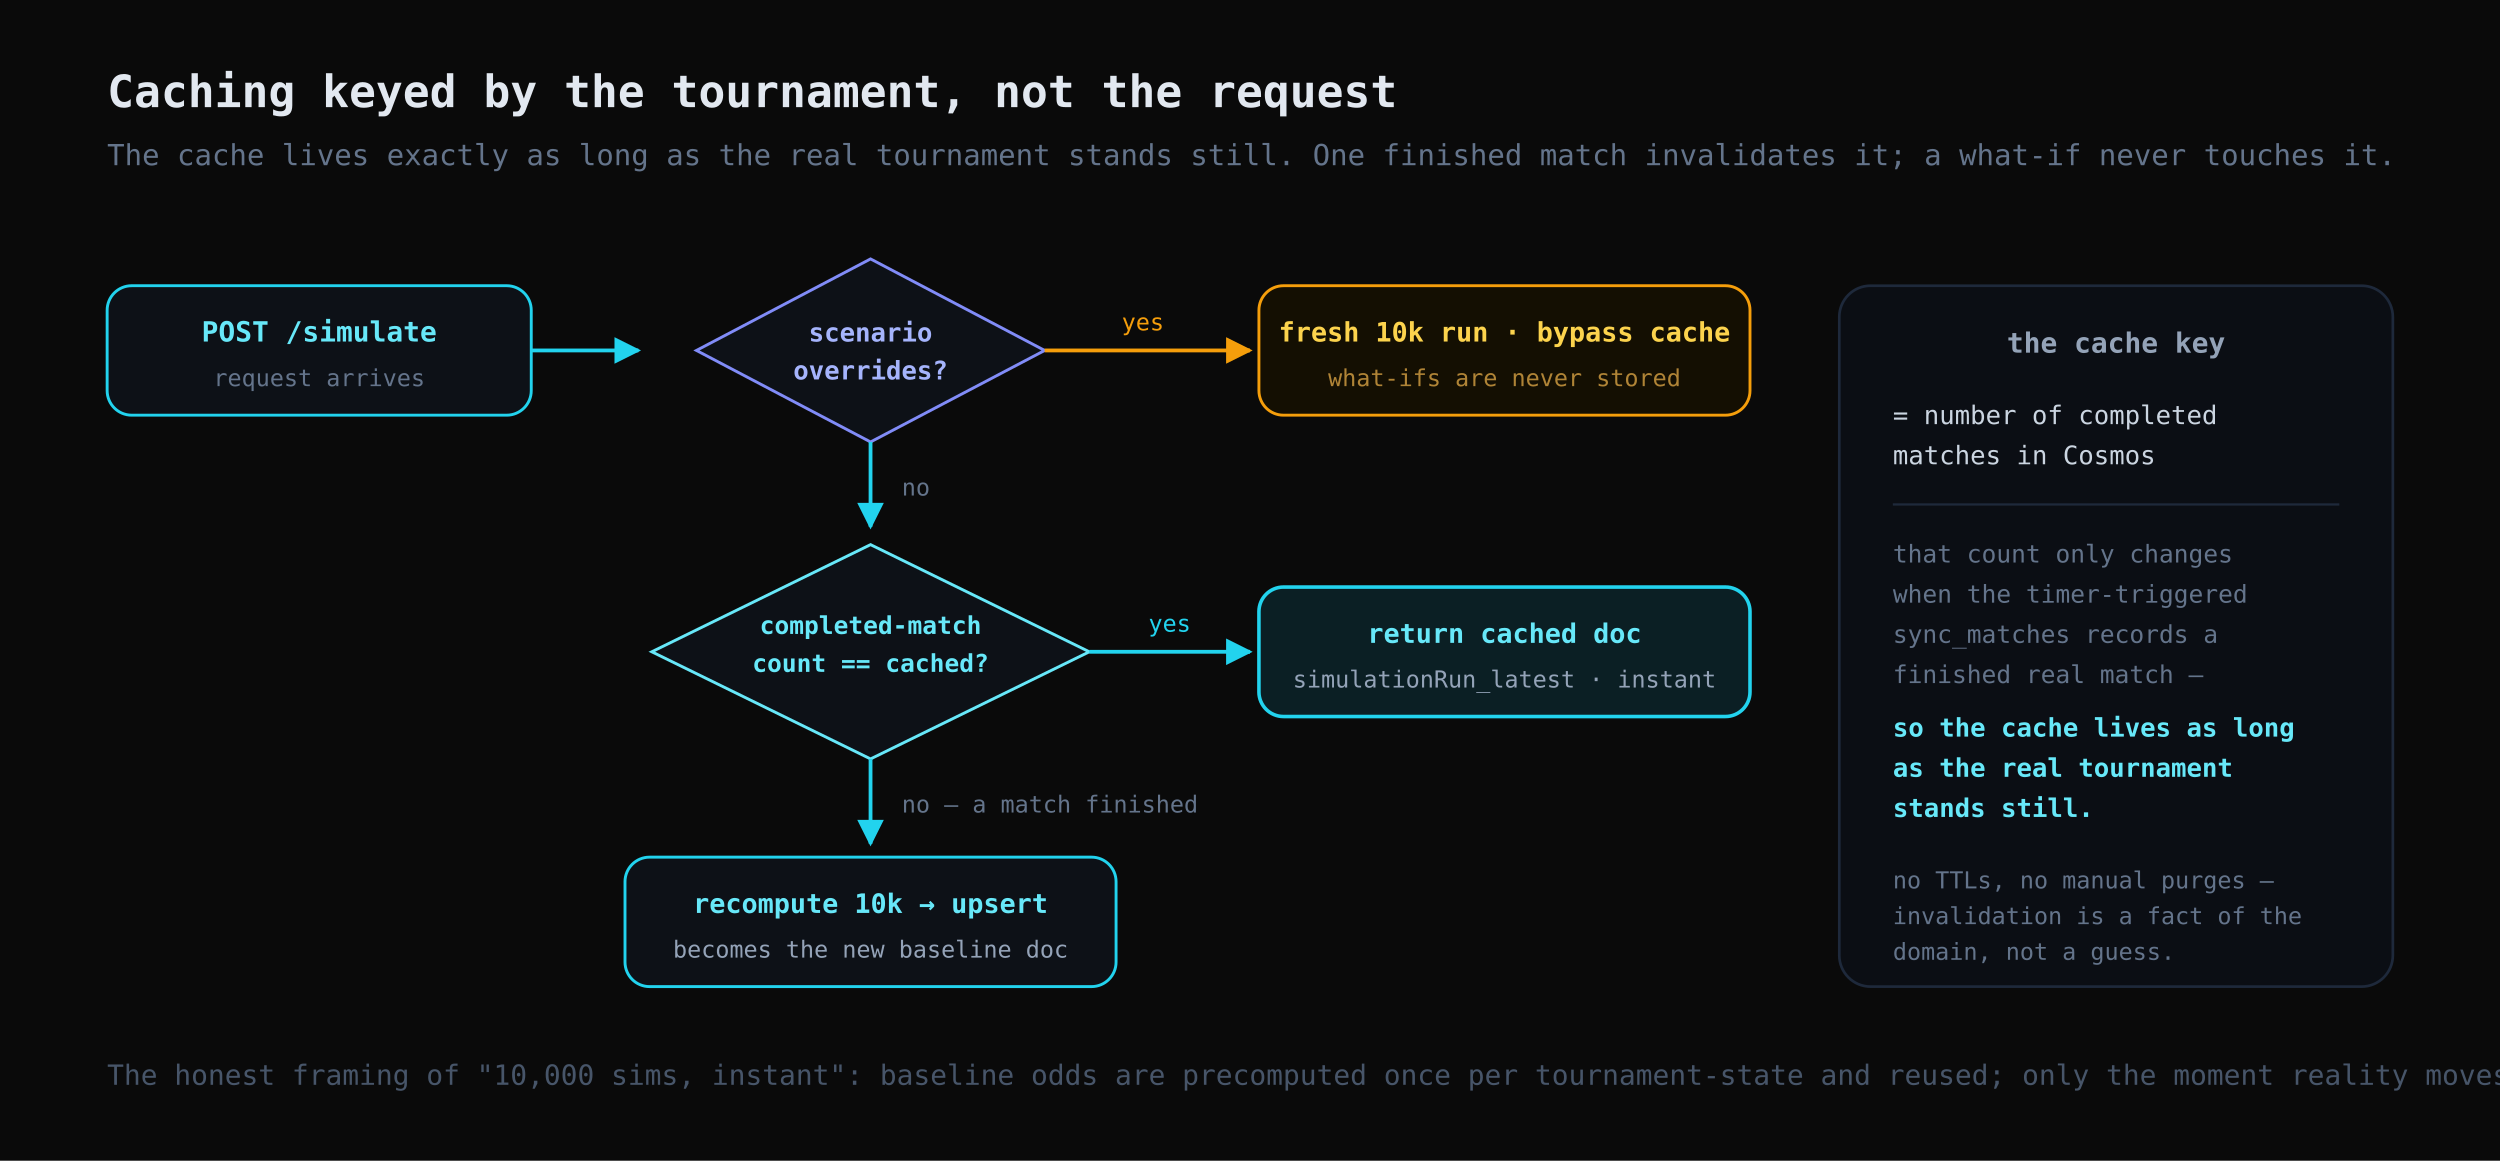
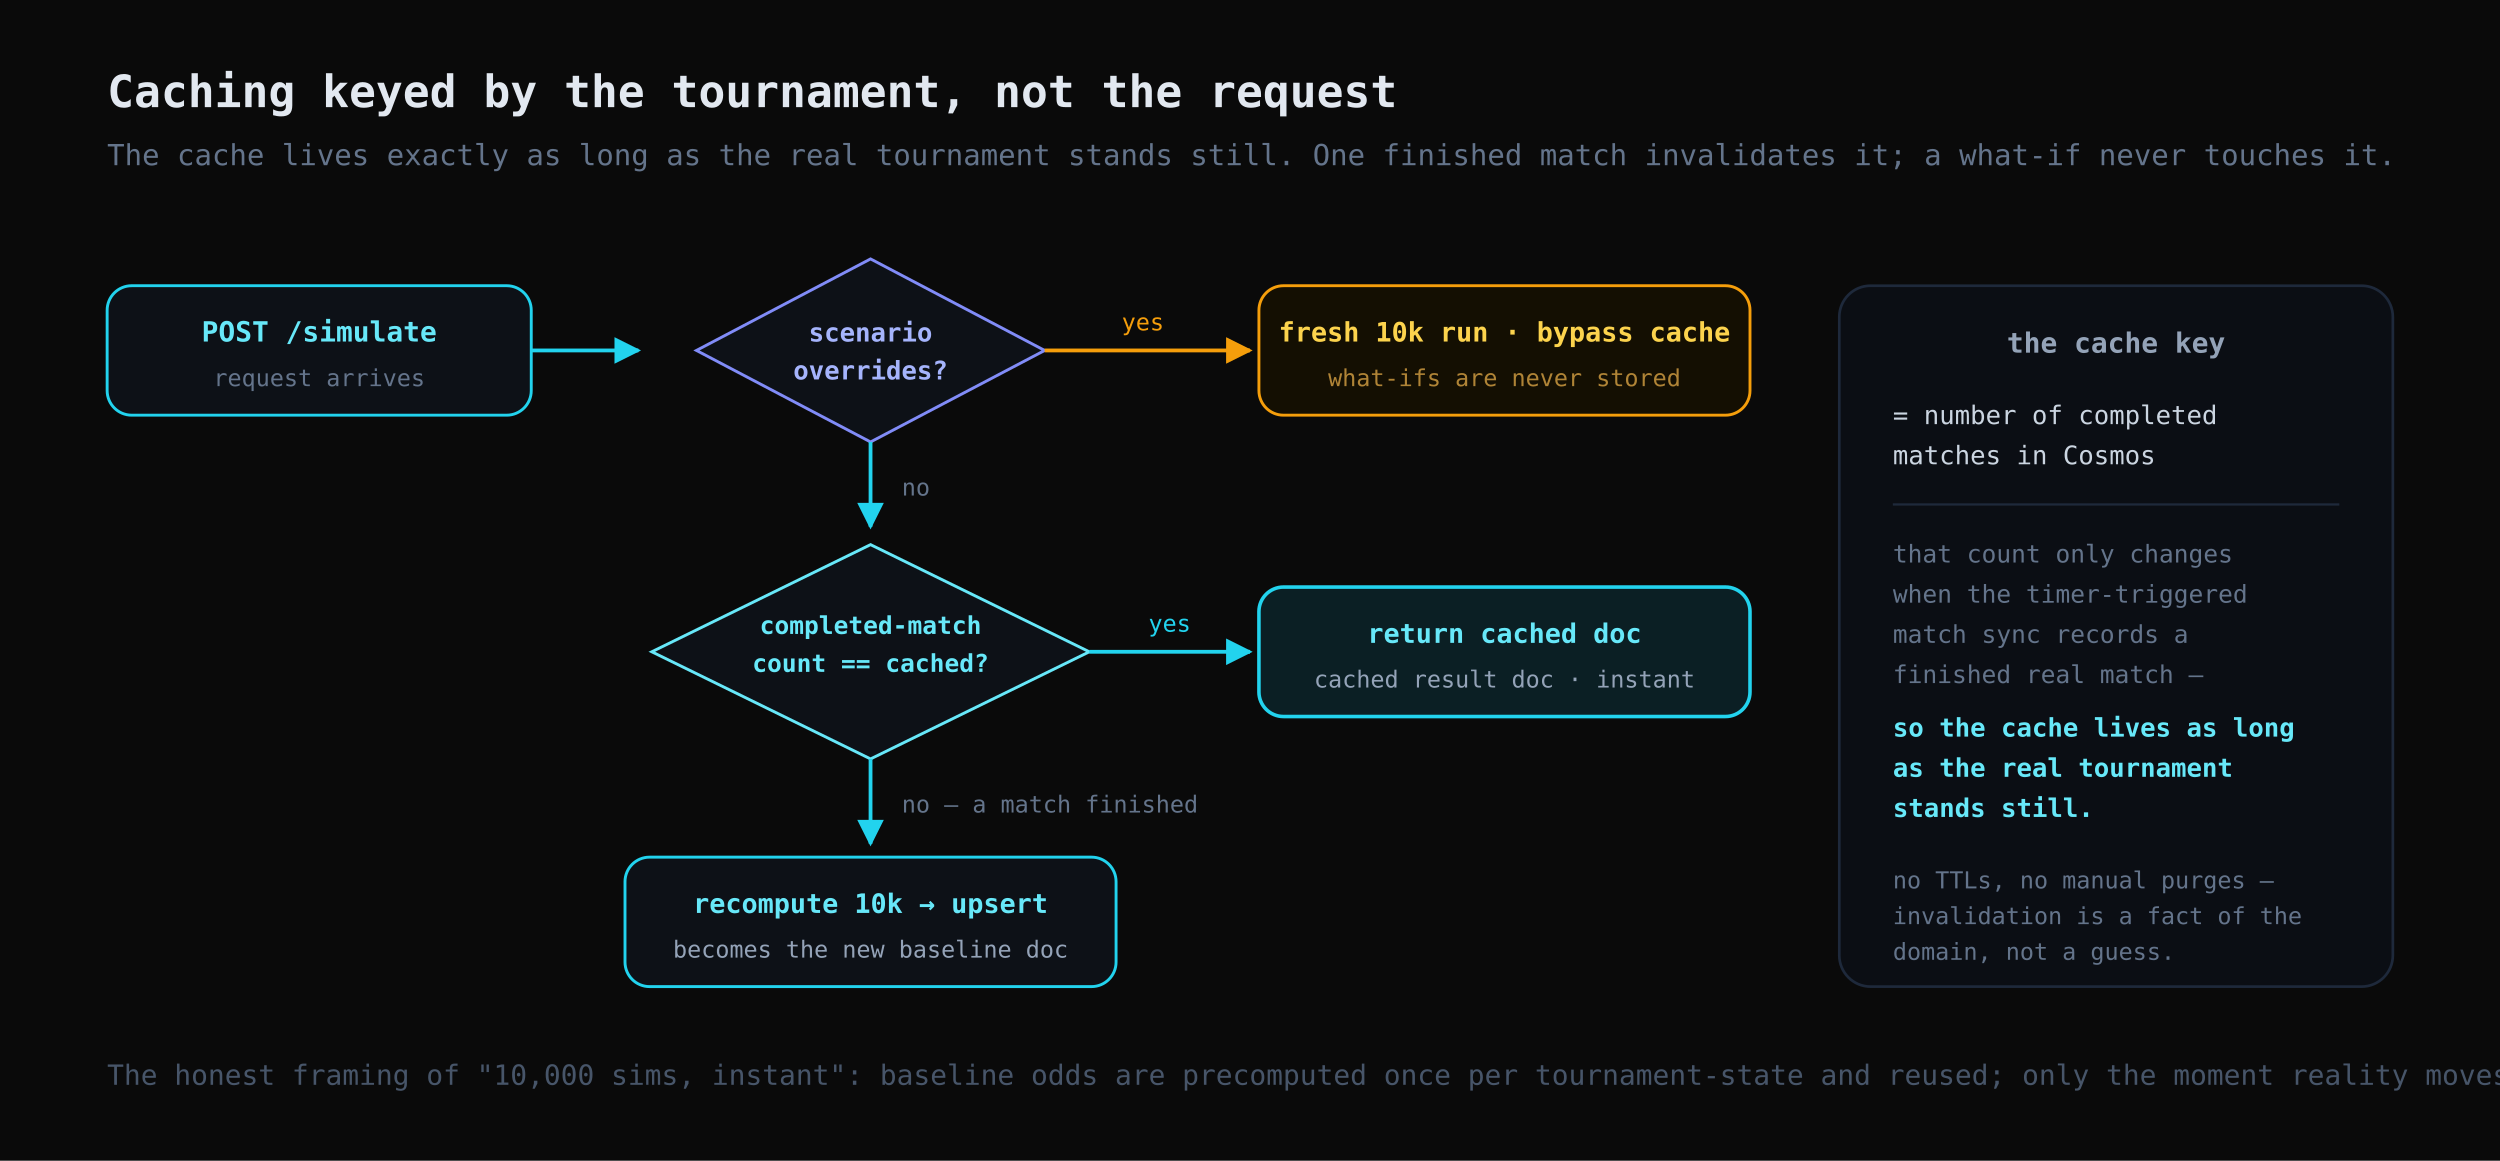
<svg xmlns="http://www.w3.org/2000/svg" width="1120" height="520" viewBox="0 0 1120 520" font-family="ui-monospace, SFMono-Regular, Menlo, monospace">
  <defs>
    <marker id="ca-ar-c" viewBox="0 0 10 10" refX="9" refY="5" markerWidth="7" markerHeight="7" orient="auto-start-reverse">
      <path d="M0 0 L10 5 L0 10 z" fill="#22d3ee" />
    </marker>
    <marker id="ca-ar-a" viewBox="0 0 10 10" refX="9" refY="5" markerWidth="7" markerHeight="7" orient="auto-start-reverse">
      <path d="M0 0 L10 5 L0 10 z" fill="#f59e0b" />
    </marker>
  </defs>
  <rect width="1120" height="520" fill="#0a0a0a" />
  <text x="48" y="48" fill="#e2e8f0" font-size="20" font-weight="700">Caching keyed by the tournament, not the request</text>
  <text x="48" y="74" fill="#64748b" font-size="13">The cache lives exactly as long as the real tournament stands still. One finished match invalidates it; a what-if never touches it.</text>
  <rect x="48" y="128" width="190" height="58" rx="11" fill="#0d1117" stroke="#22d3ee" stroke-width="1.3" />
  <text x="143" y="153" text-anchor="middle" fill="#67e8f9" font-size="12.5" font-weight="700">POST /simulate</text>
  <text x="143" y="173" text-anchor="middle" fill="#64748b" font-size="10.5">request arrives</text>
  <path d="M238 157 H286" fill="none" stroke="#22d3ee" stroke-width="1.7" marker-end="url(#ca-ar-c)" />
  <path d="M390 116 L468 157 L390 198 L312 157 Z" fill="#0d1117" stroke="#818cf8" stroke-width="1.3" />
  <text x="390" y="153" text-anchor="middle" fill="#a5b4fc" font-size="11.5" font-weight="700">scenario</text>
  <text x="390" y="170" text-anchor="middle" fill="#a5b4fc" font-size="11.5" font-weight="700">overrides?</text>
  <path d="M468 157 H560" fill="none" stroke="#f59e0b" stroke-width="1.7" marker-end="url(#ca-ar-a)" />
  <text x="512" y="148" text-anchor="middle" fill="#f59e0b" font-size="10.5">yes</text>
  <rect x="564" y="128" width="220" height="58" rx="11" fill="#140f02" stroke="#f59e0b" stroke-width="1.3" />
  <text x="674" y="153" text-anchor="middle" fill="#fcd34d" font-size="12" font-weight="700">fresh 10k run · bypass cache</text>
  <text x="674" y="173" text-anchor="middle" fill="#b08436" font-size="10.5">what-ifs are never stored</text>
  <path d="M390 198 V236" fill="none" stroke="#22d3ee" stroke-width="1.7" marker-end="url(#ca-ar-c)" />
  <text x="404" y="222" fill="#64748b" font-size="10.5">no</text>
  <path d="M390 244 L488 292 L390 340 L292 292 Z" fill="#0d1117" stroke="#67e8f9" stroke-width="1.3" />
  <text x="390" y="284" text-anchor="middle" fill="#67e8f9" font-size="11" font-weight="700">completed-match</text>
  <text x="390" y="301" text-anchor="middle" fill="#67e8f9" font-size="11" font-weight="700">count == cached?</text>
  <path d="M488 292 H560" fill="none" stroke="#22d3ee" stroke-width="1.7" marker-end="url(#ca-ar-c)" />
  <text x="524" y="283" text-anchor="middle" fill="#22d3ee" font-size="10.5">yes</text>
  <rect x="564" y="263" width="220" height="58" rx="11" fill="#0b1f24" stroke="#22d3ee" stroke-width="1.6" />
  <text x="674" y="288" text-anchor="middle" fill="#67e8f9" font-size="12" font-weight="700">return cached doc</text>
-   <text x="674" y="308" text-anchor="middle" fill="#94a3b8" font-size="10.5">simulationRun_latest · instant</text>
+   <text x="674" y="308" text-anchor="middle" fill="#94a3b8" font-size="10.5">cached result doc · instant</text>
  <path d="M390 340 V378" fill="none" stroke="#22d3ee" stroke-width="1.7" marker-end="url(#ca-ar-c)" />
  <text x="404" y="364" fill="#64748b" font-size="10.5">no — a match finished</text>
  <rect x="280" y="384" width="220" height="58" rx="11" fill="#0d1117" stroke="#22d3ee" stroke-width="1.3" />
  <text x="390" y="409" text-anchor="middle" fill="#67e8f9" font-size="12" font-weight="700">recompute 10k → upsert</text>
  <text x="390" y="429" text-anchor="middle" fill="#94a3b8" font-size="10.5">becomes the new baseline doc</text>
  <rect x="824" y="128" width="248" height="314" rx="14" fill="#0b0e14" stroke="#1e293b" stroke-width="1.2" />
  <text x="948" y="158" text-anchor="middle" fill="#94a3b8" font-size="12.5" font-weight="700">the cache key</text>
  <text x="848" y="190" fill="#cbd5e1" font-size="11.5">= number of completed</text>
  <text x="848" y="208" fill="#cbd5e1" font-size="11.5">  matches in Cosmos</text>
  <line x1="848" y1="226" x2="1048" y2="226" stroke="#1e293b" stroke-width="1" />
  <text x="848" y="252" fill="#64748b" font-size="11">that count only changes</text>
  <text x="848" y="270" fill="#64748b" font-size="11">when the timer-triggered</text>
-   <text x="848" y="288" fill="#64748b" font-size="11">sync_matches records a</text>
+   <text x="848" y="288" fill="#64748b" font-size="11">match sync records a</text>
  <text x="848" y="306" fill="#64748b" font-size="11">finished real match —</text>
  <text x="848" y="330" fill="#67e8f9" font-size="11.5" font-weight="700">so the cache lives as long</text>
  <text x="848" y="348" fill="#67e8f9" font-size="11.5" font-weight="700">as the real tournament</text>
  <text x="848" y="366" fill="#67e8f9" font-size="11.5" font-weight="700">stands still.</text>
  <text x="848" y="398" fill="#64748b" font-size="10.5">no TTLs, no manual purges —</text>
  <text x="848" y="414" fill="#64748b" font-size="10.5">invalidation is a fact of the</text>
  <text x="848" y="430" fill="#64748b" font-size="10.5">domain, not a guess.</text>
  <text x="48" y="486" fill="#475569" font-size="12.5">The honest framing of "10,000 sims, instant": baseline odds are precomputed once per tournament-state and reused; only the moment reality moves do we pay the compute again.</text>
</svg>
